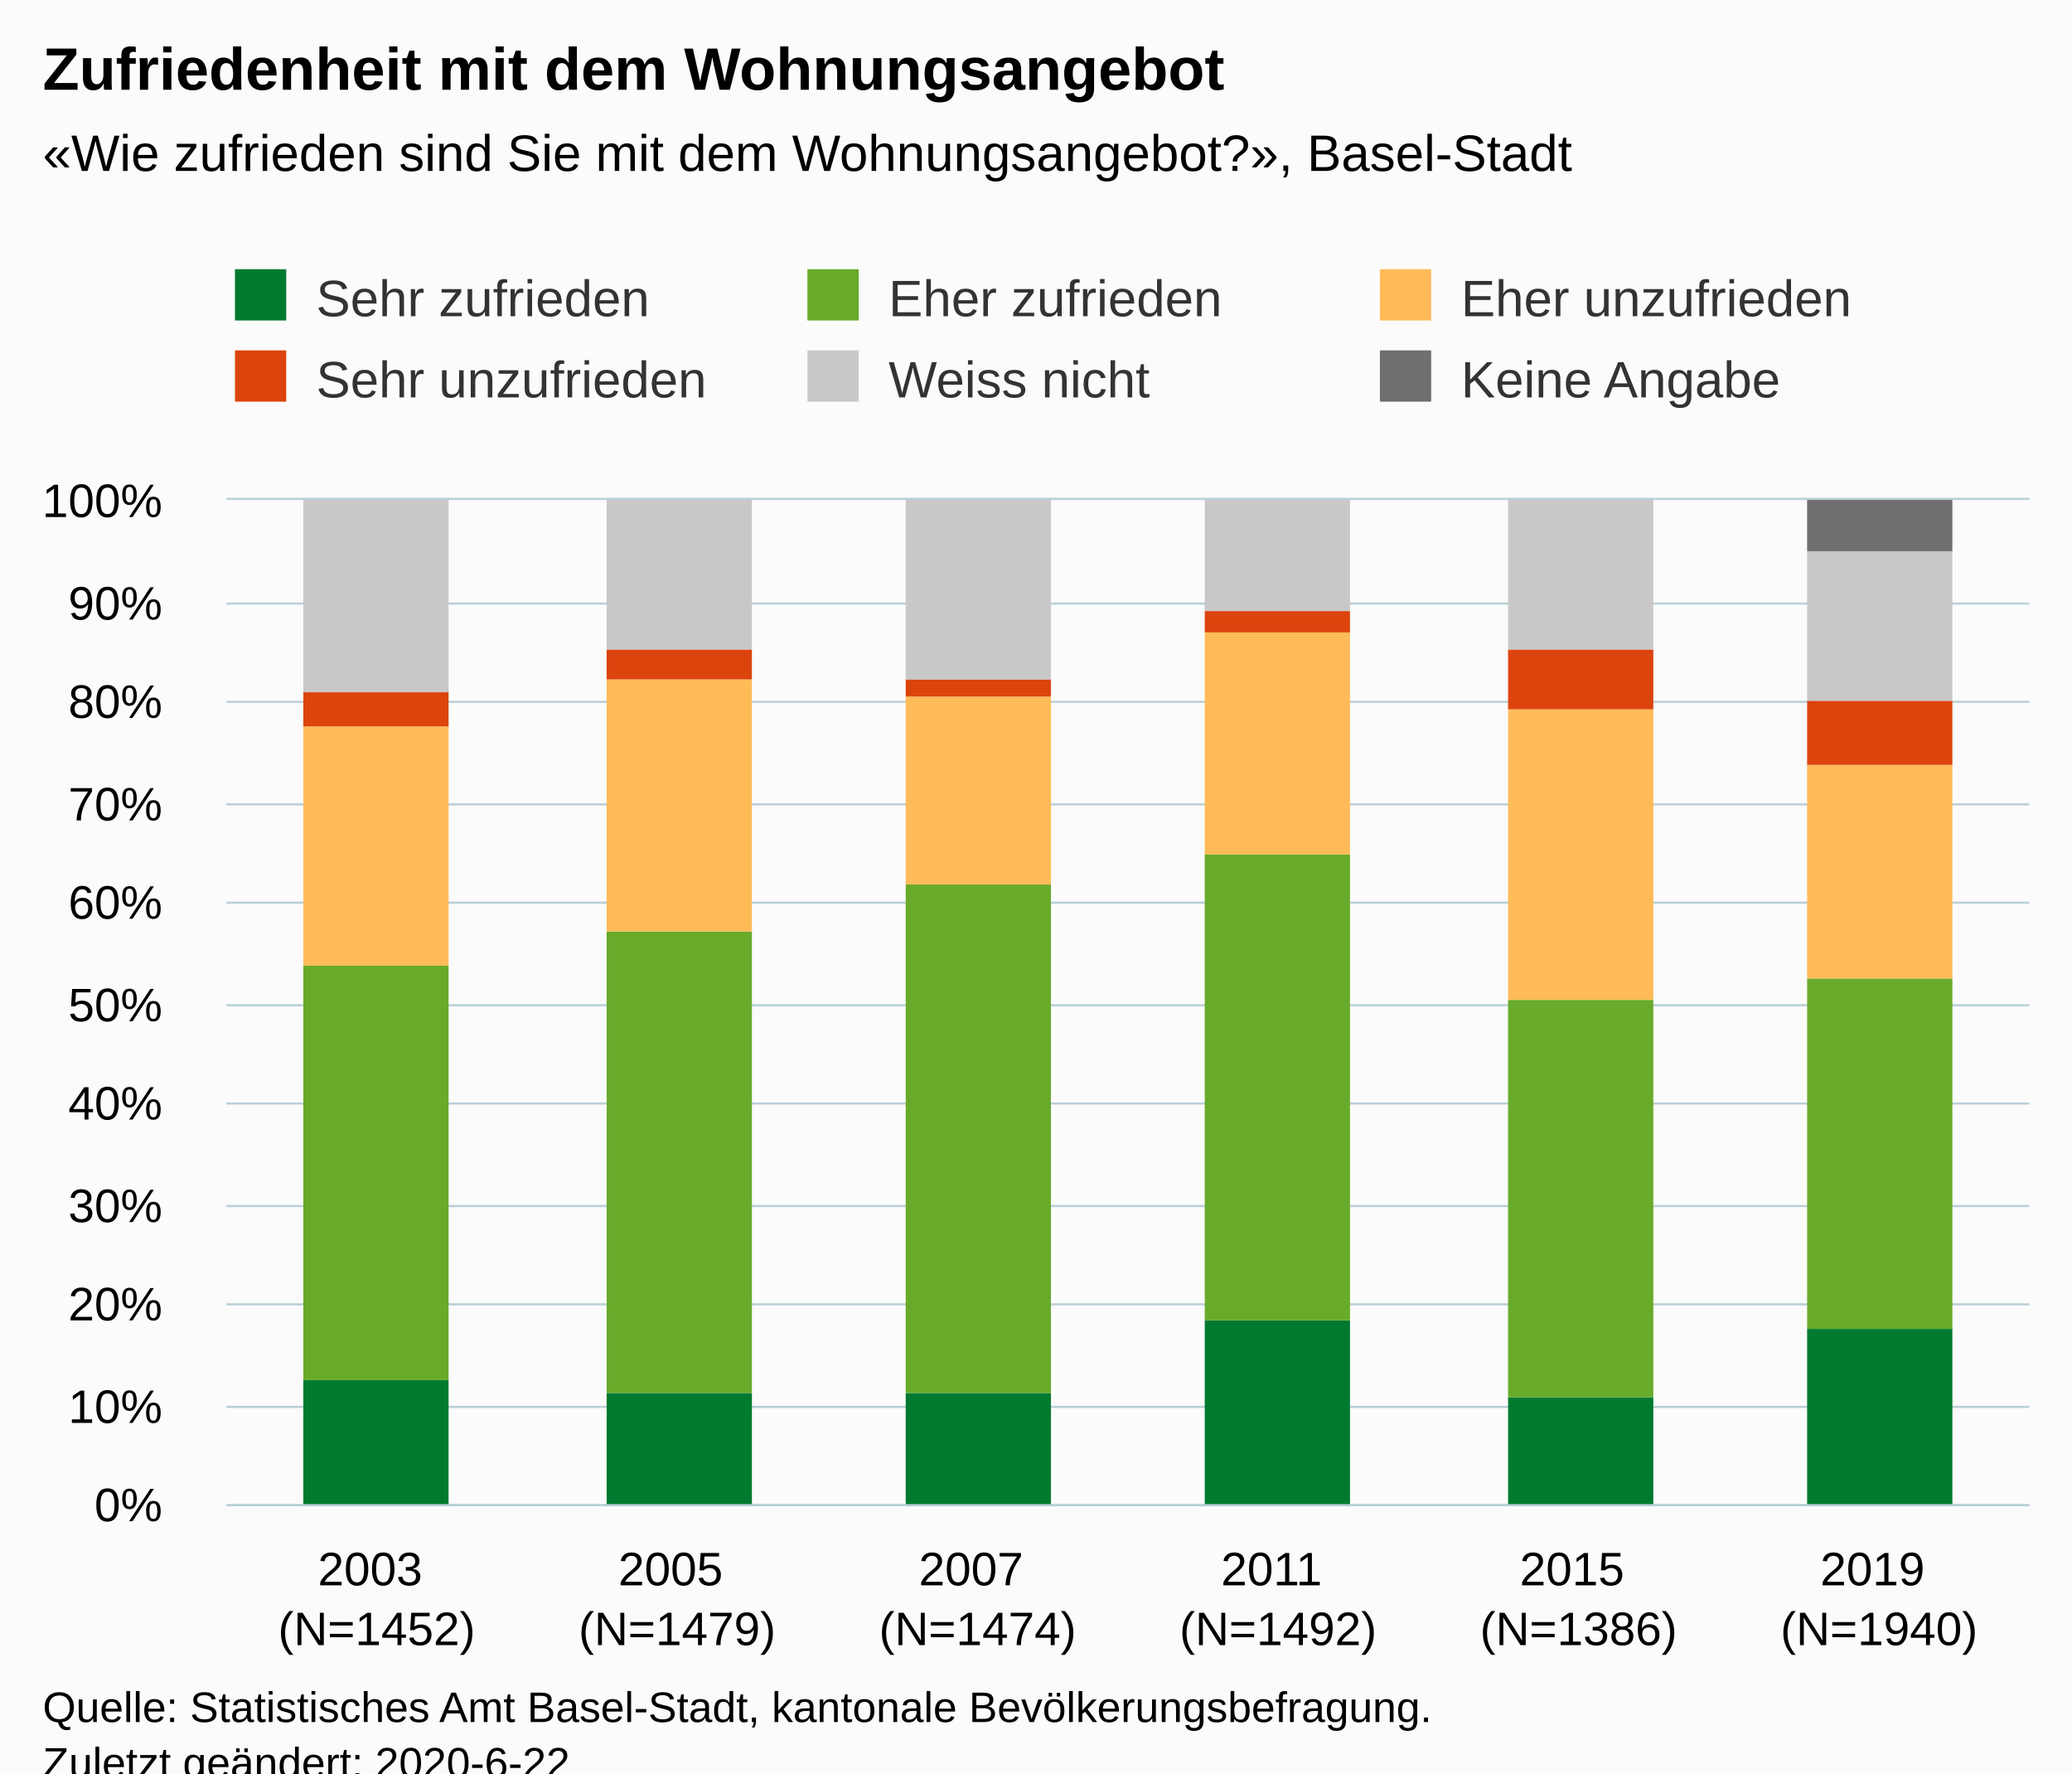
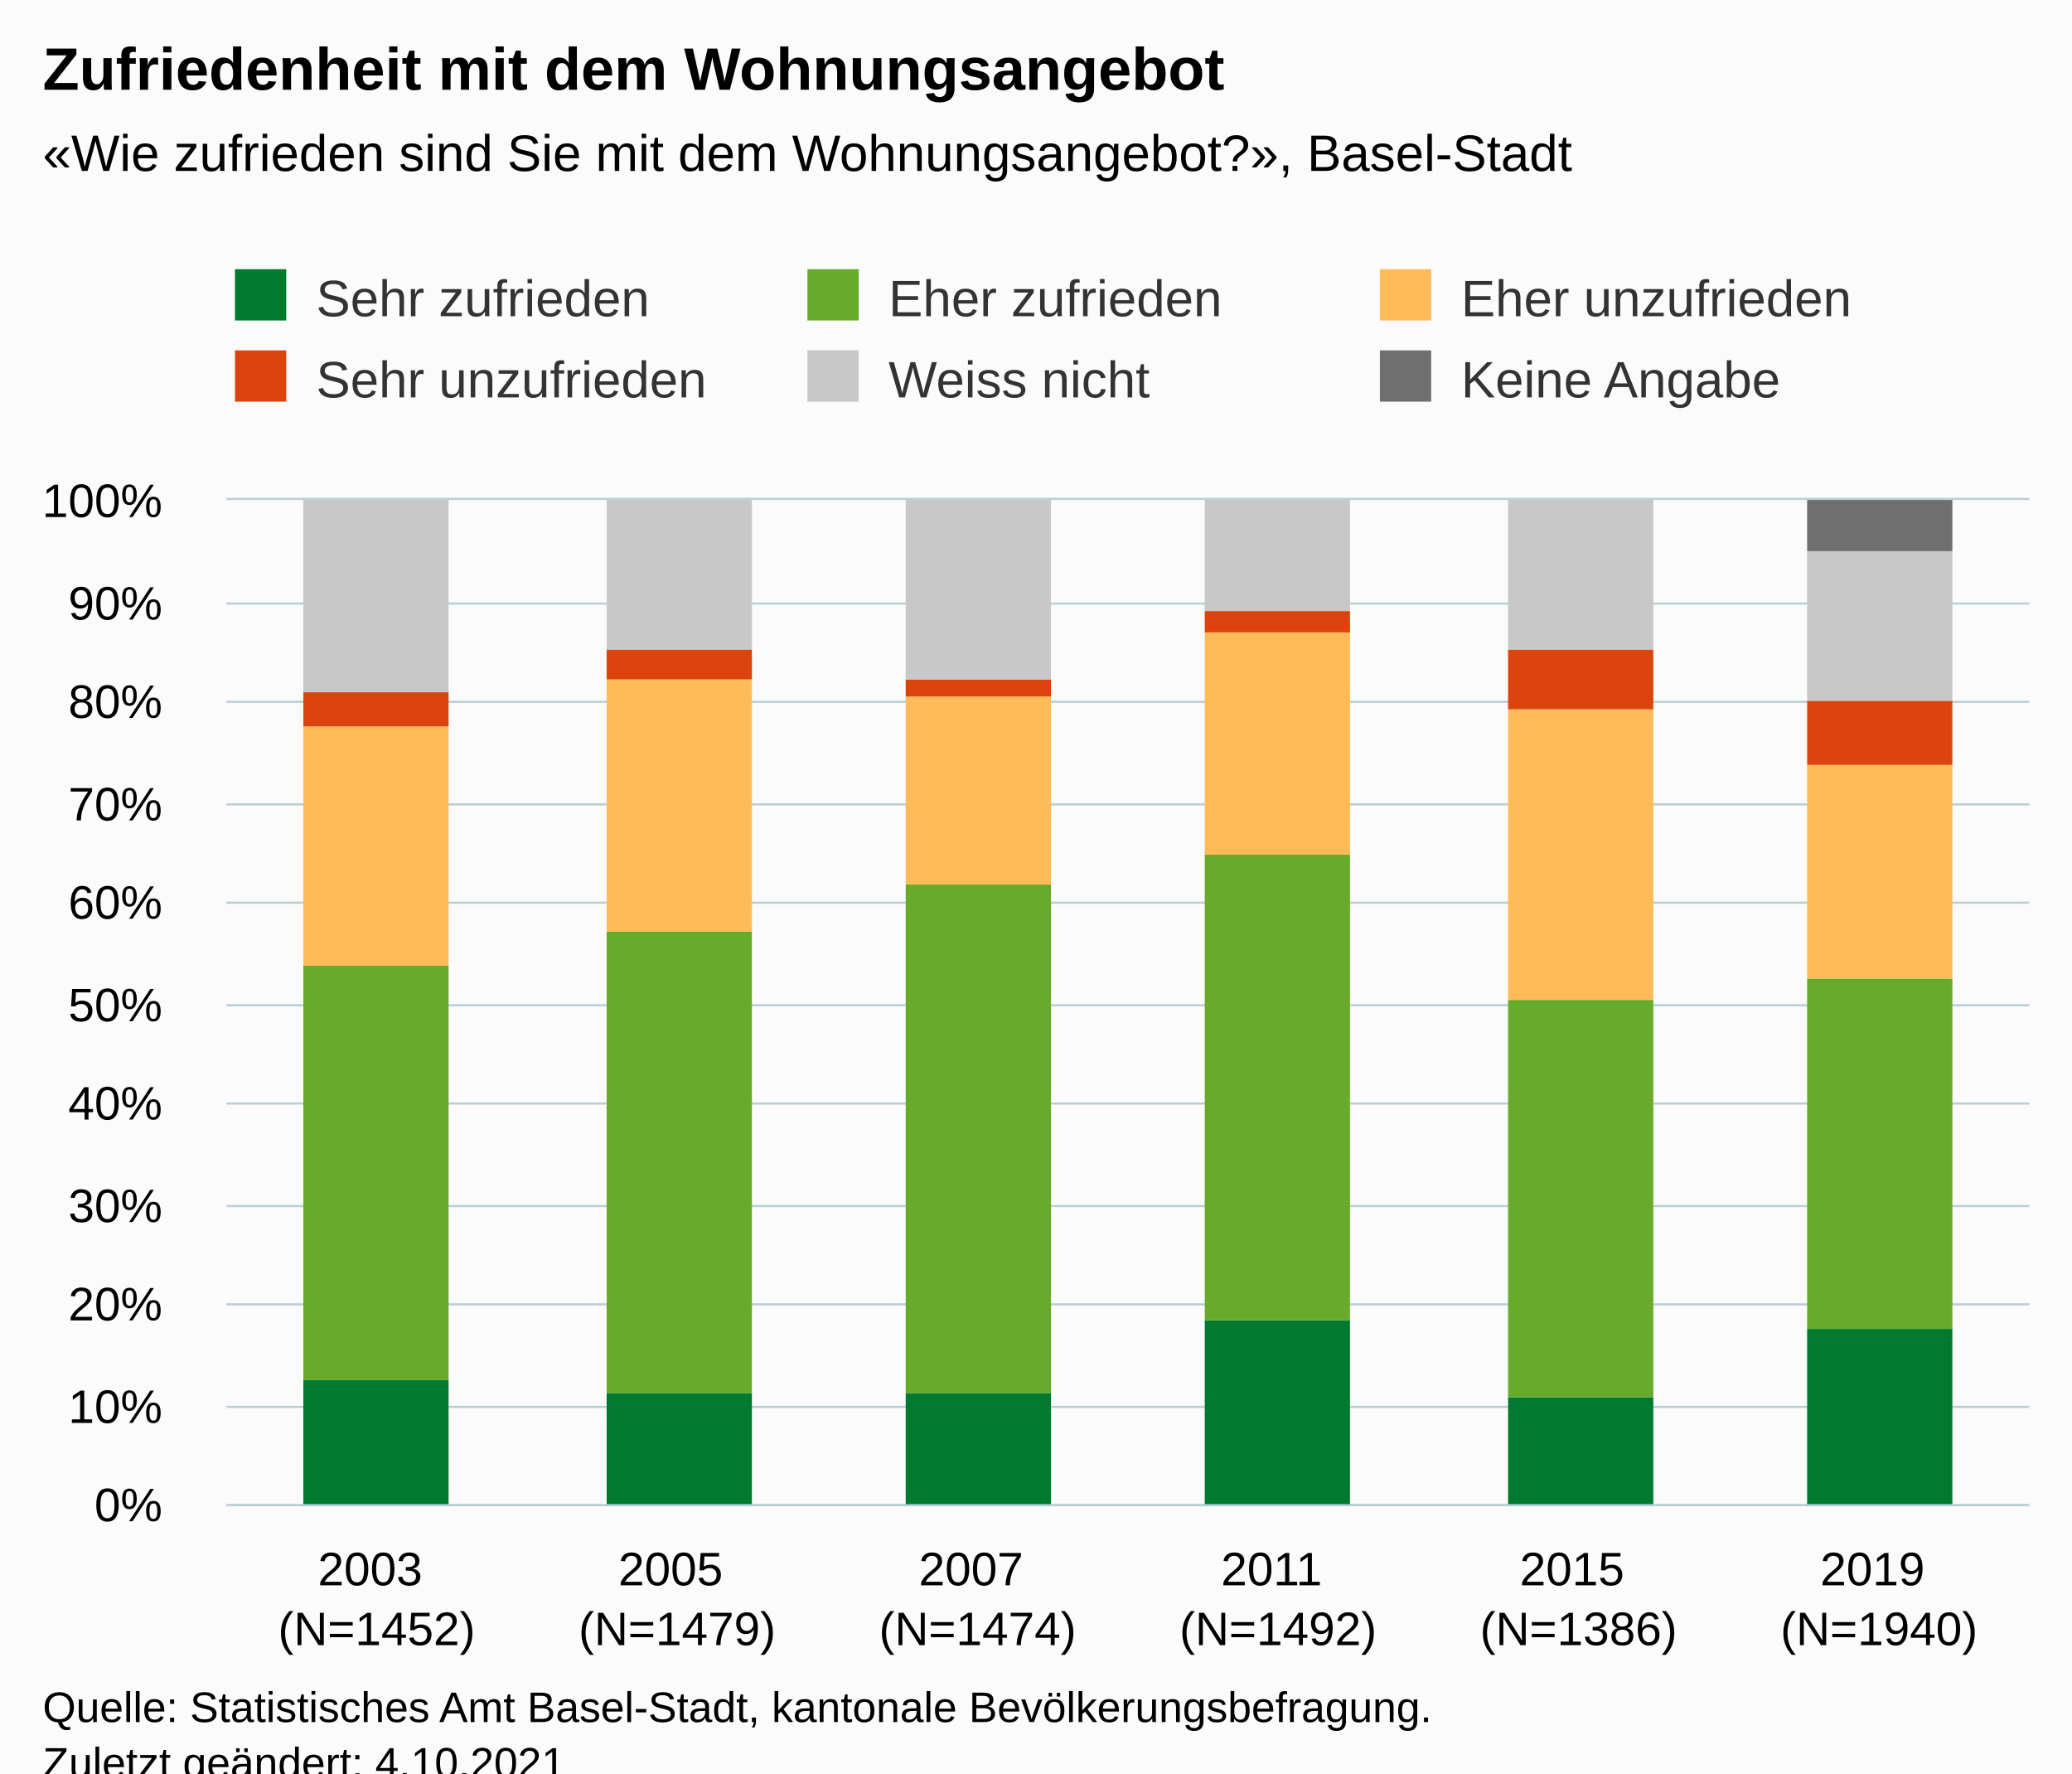
<svg xmlns="http://www.w3.org/2000/svg" version="1.1" class="highcharts-root" style="font-family:Arial;font-size:12px;" viewBox="0 0 485 415">
  <defs>
-     <clipPath id="highcharts-zdnh04o-43-">
+     <clipPath id="highcharts-nrhjh3t-43-">
      <rect x="0" y="0" width="422" height="235" fill="none" />
    </clipPath>
-     <clipPath id="highcharts-zdnh04o-50-">
+     <clipPath id="highcharts-nrhjh3t-50-">
      <rect x="0" y="0" width="422" height="235" fill="none" />
    </clipPath>
-     <clipPath id="highcharts-zdnh04o-81-">
+     <clipPath id="highcharts-nrhjh3t-81-">
      <rect x="53" y="117" width="422" height="235" fill="none" />
    </clipPath>
  </defs>
  <rect fill="#fbfbfb" class="highcharts-background" x="0" y="0" width="485" height="428" rx="0" ry="0" />
  <rect fill="none" class="highcharts-plot-background" x="53" y="117" width="422" height="235" />
  <g class="highcharts-pane-group" data-z-index="0" />
  <g class="highcharts-grid highcharts-xaxis-grid" data-z-index="1">
    <path fill="none" data-z-index="1" class="highcharts-grid-line" d="M 122.5 117 L 122.5 352" opacity="1" />
    <path fill="none" data-z-index="1" class="highcharts-grid-line" d="M 193.5 117 L 193.5 352" opacity="1" />
    <path fill="none" data-z-index="1" class="highcharts-grid-line" d="M 263.5 117 L 263.5 352" opacity="1" />
    <path fill="none" data-z-index="1" class="highcharts-grid-line" d="M 333.5 117 L 333.5 352" opacity="1" />
    <path fill="none" data-z-index="1" class="highcharts-grid-line" d="M 404.5 117 L 404.5 352" opacity="1" />
    <path fill="none" data-z-index="1" class="highcharts-grid-line" d="M 474.5 117 L 474.5 352" opacity="1" />
    <path fill="none" data-z-index="1" class="highcharts-grid-line" d="M 52.5 117 L 52.5 352" opacity="1" />
  </g>
  <g class="highcharts-grid highcharts-yaxis-grid" data-z-index="1">
    <path fill="none" stroke="#B9CFD7" stroke-width="0.5" data-z-index="1" class="highcharts-grid-line" d="M 53 352.25 L 475 352.25" opacity="1" />
    <path fill="none" stroke="#B9CFD7" stroke-width="0.5" data-z-index="1" class="highcharts-grid-line" d="M 53 329.25 L 475 329.25" opacity="1" />
    <path fill="none" stroke="#B9CFD7" stroke-width="0.5" data-z-index="1" class="highcharts-grid-line" d="M 53 305.25 L 475 305.25" opacity="1" />
    <path fill="none" stroke="#B9CFD7" stroke-width="0.5" data-z-index="1" class="highcharts-grid-line" d="M 53 282.25 L 475 282.25" opacity="1" />
    <path fill="none" stroke="#B9CFD7" stroke-width="0.5" data-z-index="1" class="highcharts-grid-line" d="M 53 258.25 L 475 258.25" opacity="1" />
    <path fill="none" stroke="#B9CFD7" stroke-width="0.5" data-z-index="1" class="highcharts-grid-line" d="M 53 235.25 L 475 235.25" opacity="1" />
    <path fill="none" stroke="#B9CFD7" stroke-width="0.5" data-z-index="1" class="highcharts-grid-line" d="M 53 211.25 L 475 211.25" opacity="1" />
    <path fill="none" stroke="#B9CFD7" stroke-width="0.5" data-z-index="1" class="highcharts-grid-line" d="M 53 188.25 L 475 188.25" opacity="1" />
    <path fill="none" stroke="#B9CFD7" stroke-width="0.5" data-z-index="1" class="highcharts-grid-line" d="M 53 164.25 L 475 164.25" opacity="1" />
    <path fill="none" stroke="#B9CFD7" stroke-width="0.5" data-z-index="1" class="highcharts-grid-line" d="M 53 141.25 L 475 141.25" opacity="1" />
    <path fill="none" stroke="#B9CFD7" stroke-width="0.5" data-z-index="1" class="highcharts-grid-line" d="M 53 116.75 L 475 116.75" opacity="1" />
  </g>
  <rect fill="none" class="highcharts-plot-border" data-z-index="1" x="53" y="117" width="422" height="235" />
  <g class="highcharts-axis highcharts-xaxis" data-z-index="2">
    <path fill="none" class="highcharts-axis-line" stroke="#B9CFD7" stroke-width="0.5" data-z-index="7" d="M 53 352.25 L 475 352.25" />
  </g>
  <g class="highcharts-axis highcharts-yaxis" data-z-index="2">
    <path fill="none" class="highcharts-axis-line" data-z-index="7" d="M 53 117 L 53 352" />
  </g>
  <g class="highcharts-series-group" data-z-index="3">
-     <g class="highcharts-series highcharts-series-0 highcharts-column-series" data-z-index="0.1" opacity="1" transform="translate(53,117) scale(1 1)" clip-path="url(#highcharts-zdnh04o-50-)">
+     <g class="highcharts-series highcharts-series-0 highcharts-column-series" data-z-index="0.1" opacity="1" transform="translate(53,117) scale(1 1)" clip-path="url(#highcharts-nrhjh3t-50-)">
      <rect x="18" y="206" width="34" height="30" fill="#007a2f" opacity="1" class="highcharts-point" />
      <rect x="89" y="209" width="34" height="27" fill="#007a2f" opacity="1" class="highcharts-point" />
      <rect x="159" y="209" width="34" height="27" fill="#007a2f" opacity="1" class="highcharts-point" />
      <rect x="229" y="192" width="34" height="44" fill="#007a2f" opacity="1" class="highcharts-point" />
      <rect x="300" y="210" width="34" height="26" fill="#007a2f" opacity="1" class="highcharts-point" />
      <rect x="370" y="194" width="34" height="42" fill="#007a2f" opacity="1" class="highcharts-point" />
    </g>
    <g class="highcharts-markers highcharts-series-0 highcharts-column-series" data-z-index="0.1" opacity="1" transform="translate(53,117) scale(1 1)" clip-path="none" />
-     <g class="highcharts-series highcharts-series-1 highcharts-column-series" data-z-index="0.1" opacity="1" transform="translate(53,117) scale(1 1)" clip-path="url(#highcharts-zdnh04o-50-)">
+     <g class="highcharts-series highcharts-series-1 highcharts-column-series" data-z-index="0.1" opacity="1" transform="translate(53,117) scale(1 1)" clip-path="url(#highcharts-nrhjh3t-50-)">
      <rect x="18" y="109" width="34" height="97" fill="#68ab2b" opacity="1" class="highcharts-point" />
      <rect x="89" y="101" width="34" height="108" fill="#68ab2b" opacity="1" class="highcharts-point" />
      <rect x="159" y="90" width="34" height="119" fill="#68ab2b" opacity="1" class="highcharts-point" />
      <rect x="229" y="83" width="34" height="109" fill="#68ab2b" opacity="1" class="highcharts-point" />
      <rect x="300" y="117" width="34" height="93" fill="#68ab2b" opacity="1" class="highcharts-point" />
      <rect x="370" y="112" width="34" height="82" fill="#68ab2b" opacity="1" class="highcharts-point" />
    </g>
    <g class="highcharts-markers highcharts-series-1 highcharts-column-series" data-z-index="0.1" opacity="1" transform="translate(53,117) scale(1 1)" clip-path="none" />
-     <g class="highcharts-series highcharts-series-2 highcharts-column-series" data-z-index="0.1" opacity="1" transform="translate(53,117) scale(1 1)" clip-path="url(#highcharts-zdnh04o-50-)">
+     <g class="highcharts-series highcharts-series-2 highcharts-column-series" data-z-index="0.1" opacity="1" transform="translate(53,117) scale(1 1)" clip-path="url(#highcharts-nrhjh3t-50-)">
      <rect x="18" y="53" width="34" height="56" fill="#ffbb58" opacity="1" class="highcharts-point" />
      <rect x="89" y="42" width="34" height="59" fill="#ffbb58" opacity="1" class="highcharts-point" />
      <rect x="159" y="46" width="34" height="44" fill="#ffbb58" opacity="1" class="highcharts-point" />
      <rect x="229" y="31" width="34" height="52" fill="#ffbb58" opacity="1" class="highcharts-point" />
      <rect x="300" y="49" width="34" height="68" fill="#ffbb58" opacity="1" class="highcharts-point" />
      <rect x="370" y="62" width="34" height="50" fill="#ffbb58" opacity="1" class="highcharts-point" />
    </g>
    <g class="highcharts-markers highcharts-series-2 highcharts-column-series" data-z-index="0.1" opacity="1" transform="translate(53,117) scale(1 1)" clip-path="none" />
-     <g class="highcharts-series highcharts-series-3 highcharts-column-series" data-z-index="0.1" opacity="1" transform="translate(53,117) scale(1 1)" clip-path="url(#highcharts-zdnh04o-50-)">
+     <g class="highcharts-series highcharts-series-3 highcharts-column-series" data-z-index="0.1" opacity="1" transform="translate(53,117) scale(1 1)" clip-path="url(#highcharts-nrhjh3t-50-)">
      <rect x="18" y="45" width="34" height="8" fill="#dc440e" opacity="1" class="highcharts-point" />
      <rect x="89" y="35" width="34" height="7" fill="#dc440e" opacity="1" class="highcharts-point" />
      <rect x="159" y="42" width="34" height="4" fill="#dc440e" opacity="1" class="highcharts-point" />
      <rect x="229" y="26" width="34" height="5" fill="#dc440e" opacity="1" class="highcharts-point" />
      <rect x="300" y="35" width="34" height="14" fill="#dc440e" opacity="1" class="highcharts-point" />
      <rect x="370" y="47" width="34" height="15" fill="#dc440e" opacity="1" class="highcharts-point" />
    </g>
    <g class="highcharts-markers highcharts-series-3 highcharts-column-series" data-z-index="0.1" opacity="1" transform="translate(53,117) scale(1 1)" clip-path="none" />
-     <g class="highcharts-series highcharts-series-4 highcharts-column-series" data-z-index="0.1" opacity="1" transform="translate(53,117) scale(1 1)" clip-path="url(#highcharts-zdnh04o-50-)">
+     <g class="highcharts-series highcharts-series-4 highcharts-column-series" data-z-index="0.1" opacity="1" transform="translate(53,117) scale(1 1)" clip-path="url(#highcharts-nrhjh3t-50-)">
      <rect x="18" y="0" width="34" height="45" fill="#C8C8C8" opacity="1" class="highcharts-point" />
      <rect x="89" y="0" width="34" height="35" fill="#C8C8C8" opacity="1" class="highcharts-point" />
      <rect x="159" y="0" width="34" height="42" fill="#C8C8C8" opacity="1" class="highcharts-point" />
      <rect x="229" y="0" width="34" height="26" fill="#C8C8C8" opacity="1" class="highcharts-point" />
      <rect x="300" y="0" width="34" height="35" fill="#C8C8C8" opacity="1" class="highcharts-point" />
      <rect x="370" y="12" width="34" height="35" fill="#C8C8C8" opacity="1" class="highcharts-point" />
    </g>
    <g class="highcharts-markers highcharts-series-4 highcharts-column-series" data-z-index="0.1" opacity="1" transform="translate(53,117) scale(1 1)" clip-path="none" />
-     <g class="highcharts-series highcharts-series-5 highcharts-column-series" data-z-index="0.1" opacity="1" transform="translate(53,117) scale(1 1)" clip-path="url(#highcharts-zdnh04o-50-)">
+     <g class="highcharts-series highcharts-series-5 highcharts-column-series" data-z-index="0.1" opacity="1" transform="translate(53,117) scale(1 1)" clip-path="url(#highcharts-nrhjh3t-50-)">
      <rect x="18" y="1" width="34" height="0" fill="#6F6F6F" opacity="1" class="highcharts-point" />
      <rect x="89" y="1" width="34" height="0" fill="#6F6F6F" opacity="1" class="highcharts-point" />
      <rect x="159" y="1" width="34" height="0" fill="#6F6F6F" opacity="1" class="highcharts-point" />
      <rect x="229" y="1" width="34" height="0" fill="#6F6F6F" opacity="1" class="highcharts-point" />
      <rect x="300" y="1" width="34" height="0" fill="#6F6F6F" opacity="1" class="highcharts-point" />
      <rect x="370" y="0" width="34" height="12" fill="#6F6F6F" opacity="1" class="highcharts-point" />
    </g>
    <g class="highcharts-markers highcharts-series-5 highcharts-column-series" data-z-index="0.1" opacity="1" transform="translate(53,117) scale(1 1)" clip-path="none" />
  </g>
  <text x="10" text-anchor="start" class="highcharts-title" data-z-index="4" style="color:#000000;font-size:14px;font-weight:bold;fill:#000000;" y="21">
    <tspan>Zufriedenheit mit dem Wohnungsangebot</tspan>
  </text>
  <text x="10" text-anchor="start" class="highcharts-subtitle" data-z-index="4" style="color:#000000;font-size:12px;fill:#000000;" y="40">
    <tspan>«Wie zufrieden sind Sie mit dem Wohnungsangebot?», Basel-Stadt</tspan>
  </text>
  <text x="10" text-anchor="start" class="highcharts-caption" data-z-index="4" style="color:#666666;fill:#666666;" y="400" />
  <g class="highcharts-legend" data-z-index="7" transform="translate(45,56)">
    <rect fill="none" class="highcharts-legend-box" rx="0" ry="0" x="0" y="0" width="398" height="49" visibility="visible" />
    <g data-z-index="1">
      <g>
        <g class="highcharts-legend-item highcharts-column-series highcharts-color-undefined highcharts-series-0" data-z-index="1" transform="translate(8,3)">
          <text x="21" style="color:#333333;cursor:pointer;font-size:12px;font-weight:normal;fill:#333333;" text-anchor="start" data-z-index="2" y="15">
            <tspan>Sehr zufrieden</tspan>
          </text>
          <rect x="2" y="4" width="12" height="12" fill="#007a2f" class="highcharts-point" data-z-index="3" />
        </g>
        <g class="highcharts-legend-item highcharts-column-series highcharts-color-undefined highcharts-series-1" data-z-index="1" transform="translate(142,3)">
          <text x="21" y="15" style="color:#333333;cursor:pointer;font-size:12px;font-weight:normal;fill:#333333;" text-anchor="start" data-z-index="2">
            <tspan>Eher zufrieden</tspan>
          </text>
          <rect x="2" y="4" width="12" height="12" fill="#68ab2b" class="highcharts-point" data-z-index="3" />
        </g>
        <g class="highcharts-legend-item highcharts-column-series highcharts-color-undefined highcharts-series-2" data-z-index="1" transform="translate(276,3)">
          <text x="21" y="15" style="color:#333333;cursor:pointer;font-size:12px;font-weight:normal;fill:#333333;" text-anchor="start" data-z-index="2">
            <tspan>Eher unzufrieden</tspan>
          </text>
          <rect x="2" y="4" width="12" height="12" fill="#ffbb58" class="highcharts-point" data-z-index="3" />
        </g>
        <g class="highcharts-legend-item highcharts-column-series highcharts-color-undefined highcharts-series-3" data-z-index="1" transform="translate(8,22)">
          <text x="21" y="15" style="color:#333333;cursor:pointer;font-size:12px;font-weight:normal;fill:#333333;" text-anchor="start" data-z-index="2">
            <tspan>Sehr unzufrieden</tspan>
          </text>
          <rect x="2" y="4" width="12" height="12" fill="#dc440e" class="highcharts-point" data-z-index="3" />
        </g>
        <g class="highcharts-legend-item highcharts-column-series highcharts-color-undefined highcharts-series-4" data-z-index="1" transform="translate(142,22)">
          <text x="21" y="15" style="color:#333333;cursor:pointer;font-size:12px;font-weight:normal;fill:#333333;" text-anchor="start" data-z-index="2">
            <tspan>Weiss nicht</tspan>
          </text>
          <rect x="2" y="4" width="12" height="12" fill="#C8C8C8" class="highcharts-point" data-z-index="3" />
        </g>
        <g class="highcharts-legend-item highcharts-column-series highcharts-color-undefined highcharts-series-5" data-z-index="1" transform="translate(276,22)">
          <text x="21" y="15" style="color:#333333;cursor:pointer;font-size:12px;font-weight:normal;fill:#333333;" text-anchor="start" data-z-index="2">
            <tspan>Keine Angabe</tspan>
          </text>
          <rect x="2" y="4" width="12" height="12" fill="#6F6F6F" class="highcharts-point" data-z-index="3" />
        </g>
      </g>
    </g>
  </g>
  <g class="highcharts-axis-labels highcharts-xaxis-labels" data-z-index="7">
    <text x="88.167" style="color:#000000;cursor:default;font-size:11px;white-space:nowrap;fill:#000000;" text-anchor="middle" transform="translate(0,0)" y="371" opacity="1">
      <tspan>2003</tspan>
      <tspan x="88.167" dy="14">(N=1452)</tspan>
    </text>
    <text x="158.5" style="color:#000000;cursor:default;font-size:11px;white-space:nowrap;fill:#000000;" text-anchor="middle" transform="translate(0,0)" y="371" opacity="1">
      <tspan>2005</tspan>
      <tspan x="158.5" dy="14">(N=1479)</tspan>
    </text>
    <text x="228.833" style="color:#000000;cursor:default;font-size:11px;white-space:nowrap;fill:#000000;" text-anchor="middle" transform="translate(0,0)" y="371" opacity="1">
      <tspan>2007</tspan>
      <tspan x="228.833" dy="14">(N=1474)</tspan>
    </text>
    <text x="299.167" style="color:#000000;cursor:default;font-size:11px;white-space:nowrap;fill:#000000;" text-anchor="middle" transform="translate(0,0)" y="371" opacity="1">
      <tspan>2011</tspan>
      <tspan x="299.167" dy="14">(N=1492)</tspan>
    </text>
    <text x="369.5" style="color:#000000;cursor:default;font-size:11px;white-space:nowrap;fill:#000000;" text-anchor="middle" transform="translate(0,0)" y="371" opacity="1">
      <tspan>2015</tspan>
      <tspan x="369.5" dy="14">(N=1386)</tspan>
    </text>
    <text x="439.833" style="color:#000000;cursor:default;font-size:11px;white-space:nowrap;fill:#000000;" text-anchor="middle" transform="translate(0,0)" y="371" opacity="1">
      <tspan>2019</tspan>
      <tspan x="439.833" dy="14">(N=1940)</tspan>
    </text>
  </g>
  <g class="highcharts-axis-labels highcharts-yaxis-labels" data-z-index="7">
    <text x="38" style="color:#000000;cursor:default;font-size:11px;white-space:nowrap;fill:#000000;" text-anchor="end" transform="translate(0,0)" y="356" opacity="1">0%</text>
    <text x="38" style="color:#000000;cursor:default;font-size:11px;white-space:nowrap;fill:#000000;" text-anchor="end" transform="translate(0,0)" y="333" opacity="1">10%</text>
    <text x="38" style="color:#000000;cursor:default;font-size:11px;white-space:nowrap;fill:#000000;" text-anchor="end" transform="translate(0,0)" y="309" opacity="1">20%</text>
    <text x="38" style="color:#000000;cursor:default;font-size:11px;white-space:nowrap;fill:#000000;" text-anchor="end" transform="translate(0,0)" y="286" opacity="1">30%</text>
    <text x="38" style="color:#000000;cursor:default;font-size:11px;white-space:nowrap;fill:#000000;" text-anchor="end" transform="translate(0,0)" y="262" opacity="1">40%</text>
    <text x="38" style="color:#000000;cursor:default;font-size:11px;white-space:nowrap;fill:#000000;" text-anchor="end" transform="translate(0,0)" y="239" opacity="1">50%</text>
    <text x="38" style="color:#000000;cursor:default;font-size:11px;white-space:nowrap;fill:#000000;" text-anchor="end" transform="translate(0,0)" y="215" opacity="1">60%</text>
    <text x="38" style="color:#000000;cursor:default;font-size:11px;white-space:nowrap;fill:#000000;" text-anchor="end" transform="translate(0,0)" y="192" opacity="1">70%</text>
    <text x="38" style="color:#000000;cursor:default;font-size:11px;white-space:nowrap;fill:#000000;" text-anchor="end" transform="translate(0,0)" y="168" opacity="1">80%</text>
    <text x="38" style="color:#000000;cursor:default;font-size:11px;white-space:nowrap;fill:#000000;" text-anchor="end" transform="translate(0,0)" y="145" opacity="1">90%</text>
    <text x="38" style="color:#000000;cursor:default;font-size:11px;white-space:nowrap;fill:#000000;" text-anchor="end" transform="translate(0,0)" y="121" opacity="1">100%</text>
  </g>
  <text x="10" class="highcharts-credits" text-anchor="start" data-z-index="8" style="cursor:default;color:#000000;font-size:10px;fill:#000000;" y="403">
    <tspan>Quelle: Statistisches Amt Basel-Stadt, kantonale Bevölkerungsbefragung.</tspan>
-     <tspan x="10" dy="13">Zuletzt geändert: 2020-6-22</tspan>
+     <tspan x="10" dy="13">Zuletzt geändert: 4.10.2021</tspan>
  </text>
-   <g class="highcharts-control-points" data-z-index="99" clip-path="url(#highcharts-zdnh04o-81-)" />
+   <g class="highcharts-control-points" data-z-index="99" clip-path="url(#highcharts-nrhjh3t-81-)" />
</svg>
